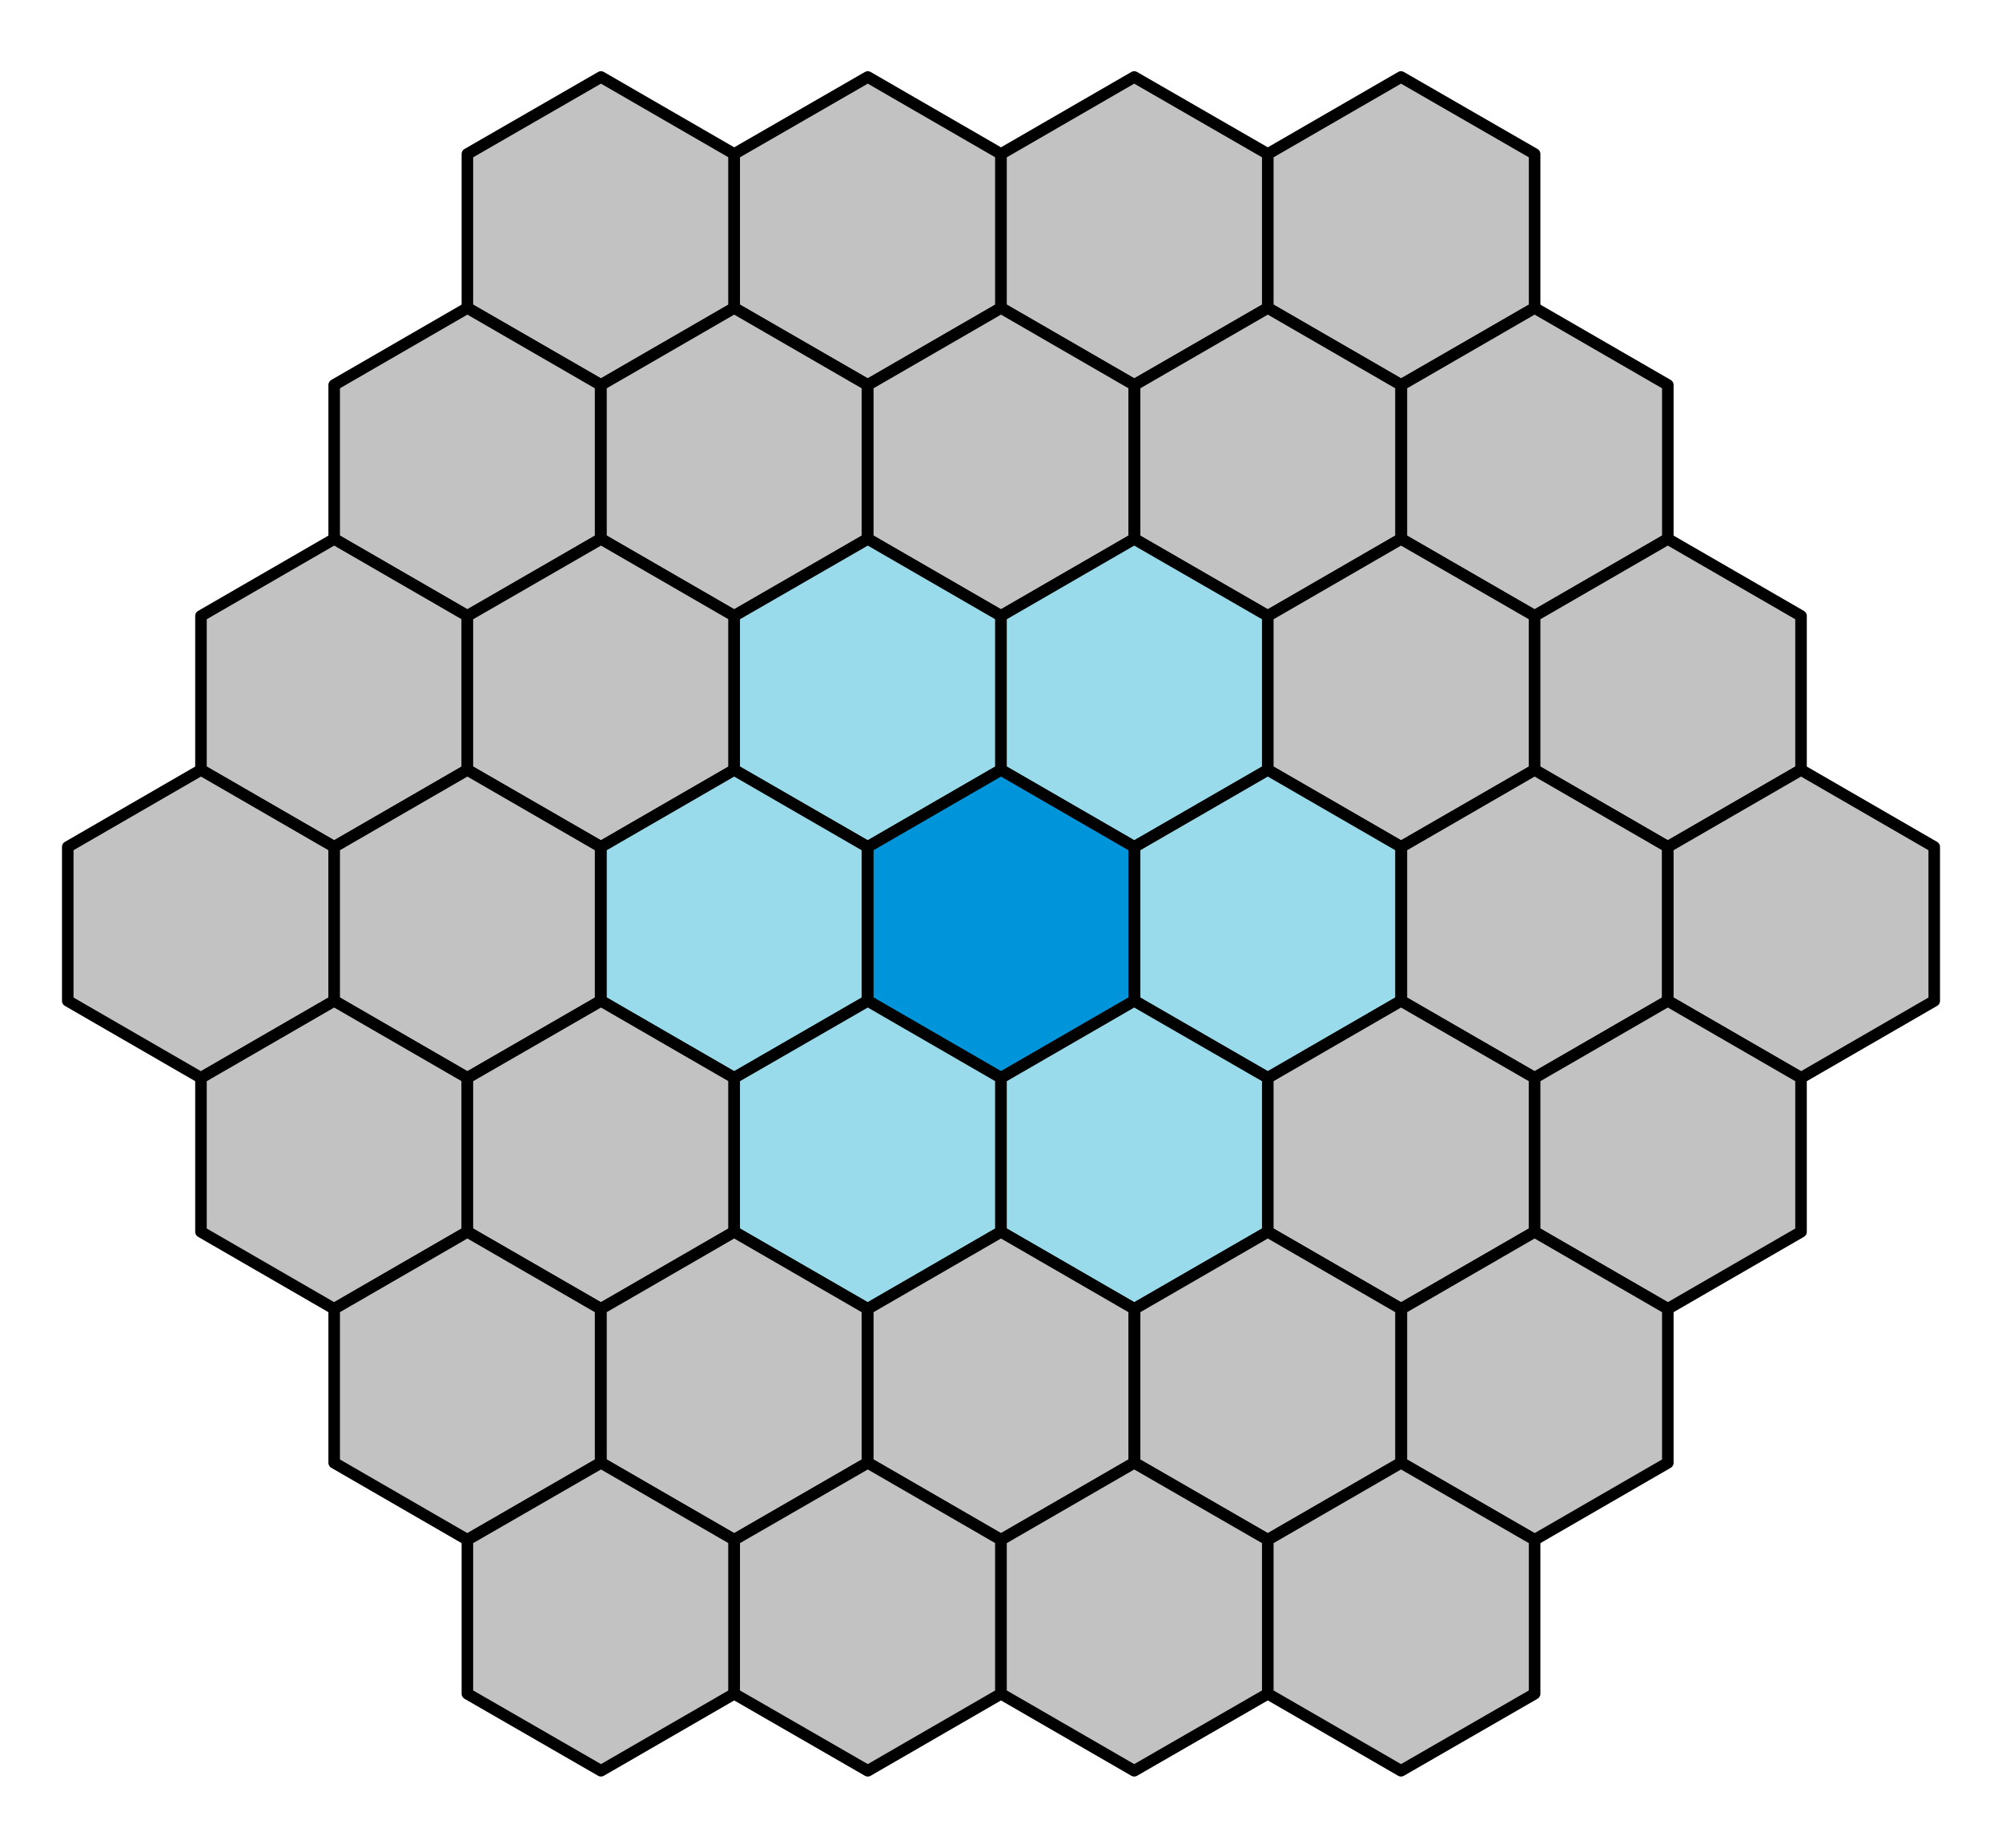
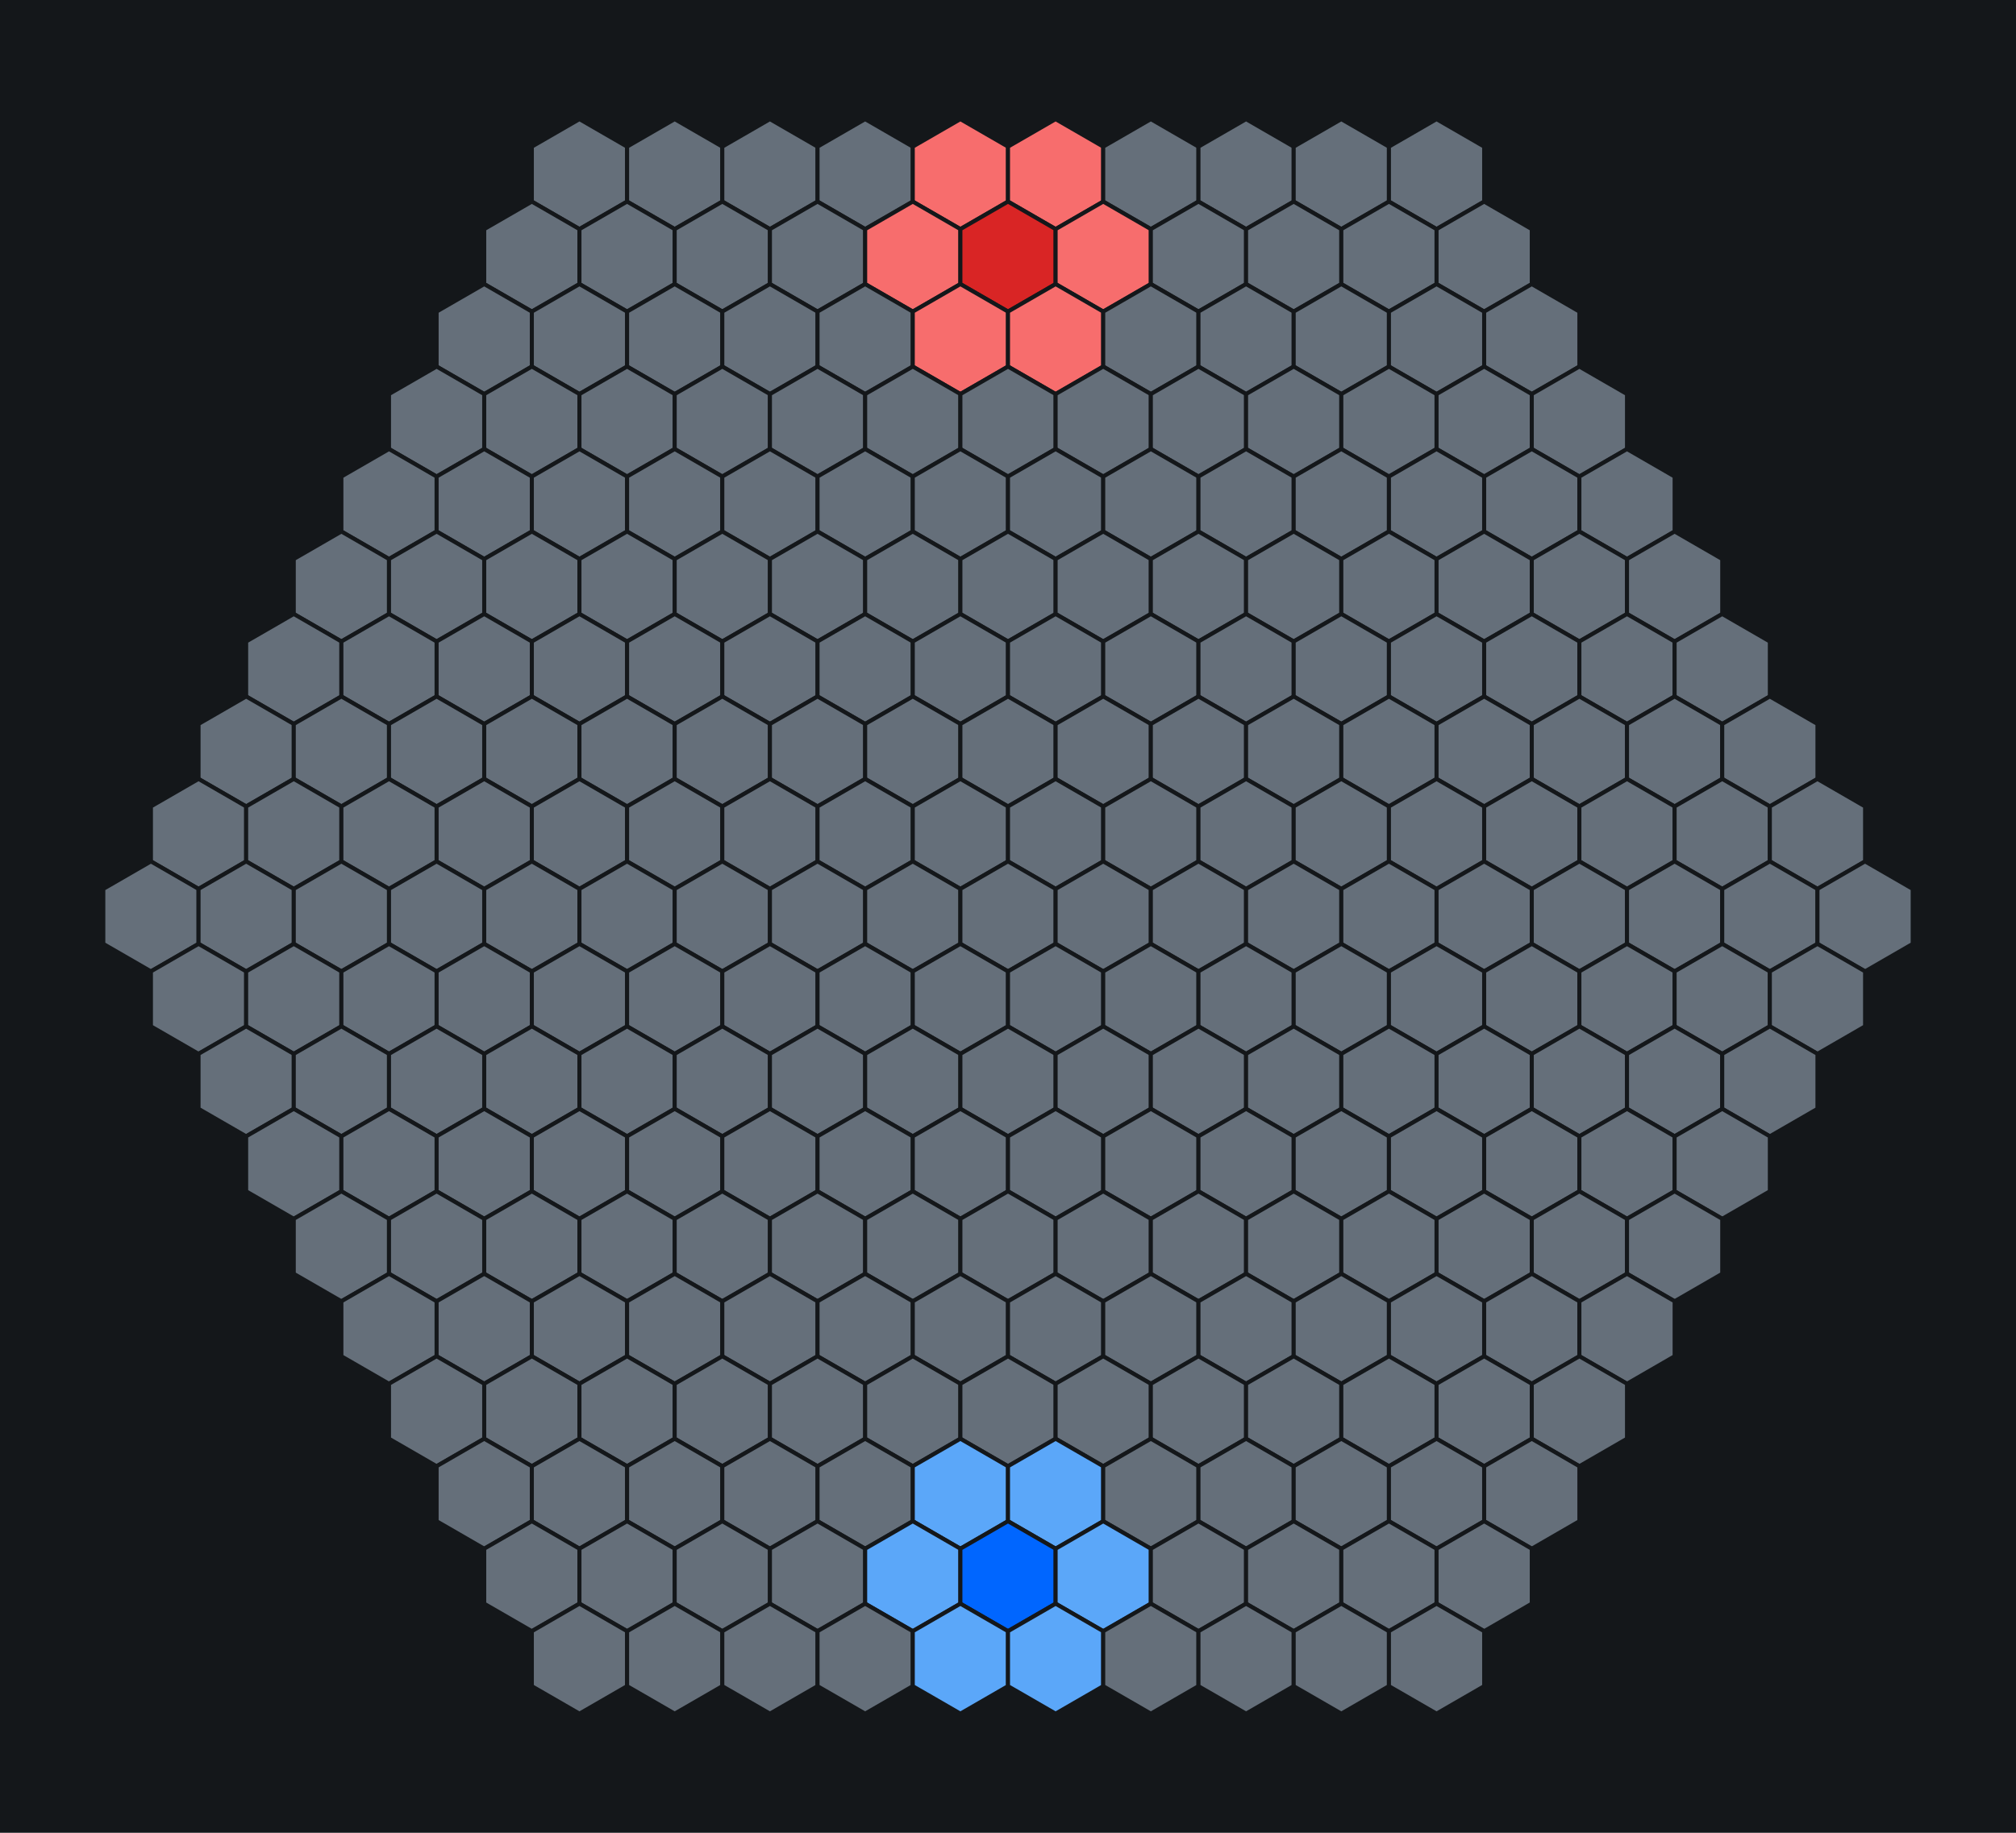
- <svg xmlns="http://www.w3.org/2000/svg" viewBox="-260 -240 520 480" width="100%" height="100%">
-   <style>
-     .gray { fill: #c2c2c2; stroke: #000000; stroke-width: 3; stroke-linejoin: round; }
-     .light-blue { fill: #99dbeb; stroke: #000000; stroke-width: 3; stroke-linejoin: round; }
-     .dark-blue { fill: #0095da; stroke: #000000; stroke-width: 3; stroke-linejoin: round; }
-   </style>
-   <polygon class="gray" points="-103.9,-220 -69.3,-200 -69.3,-160 -103.9,-140 -138.6,-160 -138.6,-200" />
-   <polygon class="gray" points="-34.6,-220 0,-200 0,-160 -34.6,-140 -69.3,-160 -69.3,-200" />
-   <polygon class="gray" points="34.6,-220 69.3,-200 69.3,-160 34.6,-140 0,-160 0,-200" />
-   <polygon class="gray" points="103.9,-220 138.6,-200 138.6,-160 103.9,-140 69.3,-160 69.3,-200" />
-   <polygon class="gray" points="-138.6,-160 -104,-140 -104,-100 -138.6,-80 -173.2,-100 -173.2,-140" />
-   <polygon class="gray" points="-69.3,-160 -34.7,-140 -34.7,-100 -69.3,-80 -103.9,-100 -103.9,-140" />
-   <polygon class="gray" points="0,-160 34.6,-140 34.6,-100 0,-80 -34.6,-100 -34.6,-140" />
-   <polygon class="gray" points="69.3,-160 103.9,-140 103.9,-100 69.3,-80 34.7,-100 34.7,-140" />
-   <polygon class="gray" points="138.6,-160 173.2,-140 173.2,-100 138.6,-80 104,-100 104,-140" />
-   <polygon class="gray" points="-173.2,-100 -138.6,-80 -138.6,-40 -173.2,-20 -207.8,-40 -207.8,-80" />
-   <polygon class="gray" points="-103.9,-100 -69.3,-80 -69.3,-40 -103.9,-20 -138.6,-40 -138.6,-80" />
-   <polygon class="light-blue" points="-34.6,-100 0,-80 0,-40 -34.6,-20 -69.3,-40 -69.3,-80" />
-   <polygon class="light-blue" points="34.6,-100 69.3,-80 69.3,-40 34.6,-20 0,-40 0,-80" />
-   <polygon class="gray" points="103.9,-100 138.6,-80 138.6,-40 103.9,-20 69.3,-40 69.3,-80" />
-   <polygon class="gray" points="173.2,-100 207.8,-80 207.8,-40 173.2,-20 138.6,-40 138.6,-80" />
-   <polygon class="gray" points="-207.8,-40 -173.2,-20 -173.2,20 -207.8,40 -242.4,20 -242.4,-20" />
-   <polygon class="gray" points="-138.6,-40 -104,-20 -104,20 -138.6,40 -173.2,20 -173.2,-20" />
-   <polygon class="light-blue" points="-69.3,-40 -34.7,-20 -34.7,20 -69.3,40 -103.9,20 -103.9,-20" />
-   <polygon class="dark-blue" points="0,-40 34.6,-20 34.6,20 0,40 -34.6,20 -34.6,-20" />
-   <polygon class="light-blue" points="69.3,-40 103.9,-20 103.9,20 69.3,40 34.7,20 34.7,-20" />
-   <polygon class="gray" points="138.6,-40 173.2,-20 173.2,20 138.6,40 104,20 104,-20" />
-   <polygon class="gray" points="207.8,-40 242.4,-20 242.4,20 207.8,40 173.2,20 173.2,-20" />
-   <polygon class="gray" points="-173.2,20 -138.6,40 -138.6,80 -173.2,100 -207.8,80 -207.8,40" />
-   <polygon class="gray" points="-103.9,20 -69.3,40 -69.3,80 -103.9,100 -138.6,80 -138.6,40" />
-   <polygon class="light-blue" points="-34.6,20 0,40 0,80 -34.6,100 -69.3,80 -69.3,40" />
-   <polygon class="light-blue" points="34.6,20 69.3,40 69.3,80 34.6,100 0,80 0,40" />
-   <polygon class="gray" points="103.9,20 138.6,40 138.6,80 103.9,100 69.3,80 69.3,40" />
-   <polygon class="gray" points="173.2,20 207.8,40 207.8,80 173.2,100 138.6,80 138.6,40" />
-   <polygon class="gray" points="-138.6,80 -104,100 -104,140 -138.6,160 -173.2,140 -173.2,100" />
-   <polygon class="gray" points="-69.3,80 -34.7,100 -34.7,140 -69.3,160 -103.9,140 -103.9,100" />
-   <polygon class="gray" points="0,80 34.6,100 34.6,140 0,160 -34.6,140 -34.6,100" />
-   <polygon class="gray" points="69.3,80 103.9,100 103.9,140 69.3,160 34.7,140 34.7,100" />
-   <polygon class="gray" points="138.6,80 173.2,100 173.2,140 138.6,160 104,140 104,100" />
-   <polygon class="gray" points="-103.9,140 -69.3,160 -69.3,200 -103.9,220 -138.6,200 -138.6,160" />
-   <polygon class="gray" points="-34.6,140 0,160 0,200 -34.6,220 -69.3,200 -69.3,160" />
-   <polygon class="gray" points="34.6,140 69.3,160 69.3,200 34.6,220 0,200 0,160" />
-   <polygon class="gray" points="103.9,140 138.6,160 138.6,200 103.9,220 69.3,200 69.3,160" />
+ <svg xmlns="http://www.w3.org/2000/svg" viewBox="0 0 1100 1000" width="100%" height="100%">
+   <defs>
+     <polygon id="hex" points="0,-30 25.98,-15 25.98,15 0,30 -25.98,15 -25.98,-15" />
+     <style>
+       .bg { fill: #14171a; }
+       .grid { stroke: #14171a; stroke-width: 2.2; stroke-linejoin: round; }
+       .tile-grey { fill: #656f7a; }
+       .tile-red-core { fill: #d92525; }
+       .tile-red-petal { fill: #f76d6d; }
+       .tile-blue-core { fill: #0066ff; }
+       .tile-blue-petal { fill: #5ba7f9; }
+     </style>
+   </defs>
+   <rect width="100%" height="100%" class="bg" />
+   <g class="grid">
+     <use href="#hex" x="316.17" y="95" class="tile-grey" />
+     <use href="#hex" x="368.14" y="95" class="tile-grey" />
+     <use href="#hex" x="420.10" y="95" class="tile-grey" />
+     <use href="#hex" x="472.06" y="95" class="tile-grey" />
+     <use href="#hex" x="524.02" y="95" class="tile-red-petal" />
+     <use href="#hex" x="575.98" y="95" class="tile-red-petal" />
+     <use href="#hex" x="627.94" y="95" class="tile-grey" />
+     <use href="#hex" x="679.90" y="95" class="tile-grey" />
+     <use href="#hex" x="731.86" y="95" class="tile-grey" />
+     <use href="#hex" x="783.83" y="95" class="tile-grey" />
+     <use href="#hex" x="290.19" y="140" class="tile-grey" />
+     <use href="#hex" x="342.15" y="140" class="tile-grey" />
+     <use href="#hex" x="394.12" y="140" class="tile-grey" />
+     <use href="#hex" x="446.08" y="140" class="tile-grey" />
+     <use href="#hex" x="498.04" y="140" class="tile-red-petal" />
+     <use href="#hex" x="550.00" y="140" class="tile-red-core" />
+     <use href="#hex" x="601.96" y="140" class="tile-red-petal" />
+     <use href="#hex" x="653.92" y="140" class="tile-grey" />
+     <use href="#hex" x="705.88" y="140" class="tile-grey" />
+     <use href="#hex" x="757.85" y="140" class="tile-grey" />
+     <use href="#hex" x="809.81" y="140" class="tile-grey" />
+     <use href="#hex" x="264.21" y="185" class="tile-grey" />
+     <use href="#hex" x="316.17" y="185" class="tile-grey" />
+     <use href="#hex" x="368.14" y="185" class="tile-grey" />
+     <use href="#hex" x="420.10" y="185" class="tile-grey" />
+     <use href="#hex" x="472.06" y="185" class="tile-grey" />
+     <use href="#hex" x="524.02" y="185" class="tile-red-petal" />
+     <use href="#hex" x="575.98" y="185" class="tile-red-petal" />
+     <use href="#hex" x="627.94" y="185" class="tile-grey" />
+     <use href="#hex" x="679.90" y="185" class="tile-grey" />
+     <use href="#hex" x="731.86" y="185" class="tile-grey" />
+     <use href="#hex" x="783.83" y="185" class="tile-grey" />
+     <use href="#hex" x="835.79" y="185" class="tile-grey" />
+     <use href="#hex" x="238.23" y="230" class="tile-grey" />
+     <use href="#hex" x="290.19" y="230" class="tile-grey" />
+     <use href="#hex" x="342.15" y="230" class="tile-grey" />
+     <use href="#hex" x="394.12" y="230" class="tile-grey" />
+     <use href="#hex" x="446.08" y="230" class="tile-grey" />
+     <use href="#hex" x="498.04" y="230" class="tile-grey" />
+     <use href="#hex" x="550.00" y="230" class="tile-grey" />
+     <use href="#hex" x="601.96" y="230" class="tile-grey" />
+     <use href="#hex" x="653.92" y="230" class="tile-grey" />
+     <use href="#hex" x="705.88" y="230" class="tile-grey" />
+     <use href="#hex" x="757.85" y="230" class="tile-grey" />
+     <use href="#hex" x="809.81" y="230" class="tile-grey" />
+     <use href="#hex" x="861.77" y="230" class="tile-grey" />
+     <use href="#hex" x="212.25" y="275" class="tile-grey" />
+     <use href="#hex" x="264.21" y="275" class="tile-grey" />
+     <use href="#hex" x="316.17" y="275" class="tile-grey" />
+     <use href="#hex" x="368.14" y="275" class="tile-grey" />
+     <use href="#hex" x="420.10" y="275" class="tile-grey" />
+     <use href="#hex" x="472.06" y="275" class="tile-grey" />
+     <use href="#hex" x="524.02" y="275" class="tile-grey" />
+     <use href="#hex" x="575.98" y="275" class="tile-grey" />
+     <use href="#hex" x="627.94" y="275" class="tile-grey" />
+     <use href="#hex" x="679.90" y="275" class="tile-grey" />
+     <use href="#hex" x="731.86" y="275" class="tile-grey" />
+     <use href="#hex" x="783.83" y="275" class="tile-grey" />
+     <use href="#hex" x="835.79" y="275" class="tile-grey" />
+     <use href="#hex" x="887.75" y="275" class="tile-grey" />
+     <use href="#hex" x="186.27" y="320" class="tile-grey" />
+     <use href="#hex" x="238.23" y="320" class="tile-grey" />
+     <use href="#hex" x="290.19" y="320" class="tile-grey" />
+     <use href="#hex" x="342.15" y="320" class="tile-grey" />
+     <use href="#hex" x="394.12" y="320" class="tile-grey" />
+     <use href="#hex" x="446.08" y="320" class="tile-grey" />
+     <use href="#hex" x="498.04" y="320" class="tile-grey" />
+     <use href="#hex" x="550.00" y="320" class="tile-grey" />
+     <use href="#hex" x="601.96" y="320" class="tile-grey" />
+     <use href="#hex" x="653.92" y="320" class="tile-grey" />
+     <use href="#hex" x="705.88" y="320" class="tile-grey" />
+     <use href="#hex" x="757.85" y="320" class="tile-grey" />
+     <use href="#hex" x="809.81" y="320" class="tile-grey" />
+     <use href="#hex" x="861.77" y="320" class="tile-grey" />
+     <use href="#hex" x="913.73" y="320" class="tile-grey" />
+     <use href="#hex" x="160.29" y="365" class="tile-grey" />
+     <use href="#hex" x="212.25" y="365" class="tile-grey" />
+     <use href="#hex" x="264.21" y="365" class="tile-grey" />
+     <use href="#hex" x="316.17" y="365" class="tile-grey" />
+     <use href="#hex" x="368.14" y="365" class="tile-grey" />
+     <use href="#hex" x="420.10" y="365" class="tile-grey" />
+     <use href="#hex" x="472.06" y="365" class="tile-grey" />
+     <use href="#hex" x="524.02" y="365" class="tile-grey" />
+     <use href="#hex" x="575.98" y="365" class="tile-grey" />
+     <use href="#hex" x="627.94" y="365" class="tile-grey" />
+     <use href="#hex" x="679.90" y="365" class="tile-grey" />
+     <use href="#hex" x="731.86" y="365" class="tile-grey" />
+     <use href="#hex" x="783.83" y="365" class="tile-grey" />
+     <use href="#hex" x="835.79" y="365" class="tile-grey" />
+     <use href="#hex" x="887.75" y="365" class="tile-grey" />
+     <use href="#hex" x="939.71" y="365" class="tile-grey" />
+     <use href="#hex" x="134.31" y="410" class="tile-grey" />
+     <use href="#hex" x="186.27" y="410" class="tile-grey" />
+     <use href="#hex" x="238.23" y="410" class="tile-grey" />
+     <use href="#hex" x="290.19" y="410" class="tile-grey" />
+     <use href="#hex" x="342.15" y="410" class="tile-grey" />
+     <use href="#hex" x="394.12" y="410" class="tile-grey" />
+     <use href="#hex" x="446.08" y="410" class="tile-grey" />
+     <use href="#hex" x="498.04" y="410" class="tile-grey" />
+     <use href="#hex" x="550.00" y="410" class="tile-grey" />
+     <use href="#hex" x="601.96" y="410" class="tile-grey" />
+     <use href="#hex" x="653.92" y="410" class="tile-grey" />
+     <use href="#hex" x="705.88" y="410" class="tile-grey" />
+     <use href="#hex" x="757.85" y="410" class="tile-grey" />
+     <use href="#hex" x="809.81" y="410" class="tile-grey" />
+     <use href="#hex" x="861.77" y="410" class="tile-grey" />
+     <use href="#hex" x="913.73" y="410" class="tile-grey" />
+     <use href="#hex" x="965.69" y="410" class="tile-grey" />
+     <use href="#hex" x="108.33" y="455" class="tile-grey" />
+     <use href="#hex" x="160.29" y="455" class="tile-grey" />
+     <use href="#hex" x="212.25" y="455" class="tile-grey" />
+     <use href="#hex" x="264.21" y="455" class="tile-grey" />
+     <use href="#hex" x="316.17" y="455" class="tile-grey" />
+     <use href="#hex" x="368.14" y="455" class="tile-grey" />
+     <use href="#hex" x="420.10" y="455" class="tile-grey" />
+     <use href="#hex" x="472.06" y="455" class="tile-grey" />
+     <use href="#hex" x="524.02" y="455" class="tile-grey" />
+     <use href="#hex" x="575.98" y="455" class="tile-grey" />
+     <use href="#hex" x="627.94" y="455" class="tile-grey" />
+     <use href="#hex" x="679.90" y="455" class="tile-grey" />
+     <use href="#hex" x="731.86" y="455" class="tile-grey" />
+     <use href="#hex" x="783.83" y="455" class="tile-grey" />
+     <use href="#hex" x="835.79" y="455" class="tile-grey" />
+     <use href="#hex" x="887.75" y="455" class="tile-grey" />
+     <use href="#hex" x="939.71" y="455" class="tile-grey" />
+     <use href="#hex" x="991.67" y="455" class="tile-grey" />
+     <use href="#hex" x="82.35" y="500" class="tile-grey" />
+     <use href="#hex" x="134.31" y="500" class="tile-grey" />
+     <use href="#hex" x="186.27" y="500" class="tile-grey" />
+     <use href="#hex" x="238.23" y="500" class="tile-grey" />
+     <use href="#hex" x="290.19" y="500" class="tile-grey" />
+     <use href="#hex" x="342.15" y="500" class="tile-grey" />
+     <use href="#hex" x="394.12" y="500" class="tile-grey" />
+     <use href="#hex" x="446.08" y="500" class="tile-grey" />
+     <use href="#hex" x="498.04" y="500" class="tile-grey" />
+     <use href="#hex" x="550.00" y="500" class="tile-grey" />
+     <use href="#hex" x="601.96" y="500" class="tile-grey" />
+     <use href="#hex" x="653.92" y="500" class="tile-grey" />
+     <use href="#hex" x="705.88" y="500" class="tile-grey" />
+     <use href="#hex" x="757.85" y="500" class="tile-grey" />
+     <use href="#hex" x="809.81" y="500" class="tile-grey" />
+     <use href="#hex" x="861.77" y="500" class="tile-grey" />
+     <use href="#hex" x="913.73" y="500" class="tile-grey" />
+     <use href="#hex" x="965.69" y="500" class="tile-grey" />
+     <use href="#hex" x="1017.65" y="500" class="tile-grey" />
+     <use href="#hex" x="108.33" y="545" class="tile-grey" />
+     <use href="#hex" x="160.29" y="545" class="tile-grey" />
+     <use href="#hex" x="212.25" y="545" class="tile-grey" />
+     <use href="#hex" x="264.21" y="545" class="tile-grey" />
+     <use href="#hex" x="316.17" y="545" class="tile-grey" />
+     <use href="#hex" x="368.14" y="545" class="tile-grey" />
+     <use href="#hex" x="420.10" y="545" class="tile-grey" />
+     <use href="#hex" x="472.06" y="545" class="tile-grey" />
+     <use href="#hex" x="524.02" y="545" class="tile-grey" />
+     <use href="#hex" x="575.98" y="545" class="tile-grey" />
+     <use href="#hex" x="627.94" y="545" class="tile-grey" />
+     <use href="#hex" x="679.90" y="545" class="tile-grey" />
+     <use href="#hex" x="731.86" y="545" class="tile-grey" />
+     <use href="#hex" x="783.83" y="545" class="tile-grey" />
+     <use href="#hex" x="835.79" y="545" class="tile-grey" />
+     <use href="#hex" x="887.75" y="545" class="tile-grey" />
+     <use href="#hex" x="939.71" y="545" class="tile-grey" />
+     <use href="#hex" x="991.67" y="545" class="tile-grey" />
+     <use href="#hex" x="134.31" y="590" class="tile-grey" />
+     <use href="#hex" x="186.27" y="590" class="tile-grey" />
+     <use href="#hex" x="238.23" y="590" class="tile-grey" />
+     <use href="#hex" x="290.19" y="590" class="tile-grey" />
+     <use href="#hex" x="342.15" y="590" class="tile-grey" />
+     <use href="#hex" x="394.12" y="590" class="tile-grey" />
+     <use href="#hex" x="446.08" y="590" class="tile-grey" />
+     <use href="#hex" x="498.04" y="590" class="tile-grey" />
+     <use href="#hex" x="550.00" y="590" class="tile-grey" />
+     <use href="#hex" x="601.96" y="590" class="tile-grey" />
+     <use href="#hex" x="653.92" y="590" class="tile-grey" />
+     <use href="#hex" x="705.88" y="590" class="tile-grey" />
+     <use href="#hex" x="757.85" y="590" class="tile-grey" />
+     <use href="#hex" x="809.81" y="590" class="tile-grey" />
+     <use href="#hex" x="861.77" y="590" class="tile-grey" />
+     <use href="#hex" x="913.73" y="590" class="tile-grey" />
+     <use href="#hex" x="965.69" y="590" class="tile-grey" />
+     <use href="#hex" x="160.29" y="635" class="tile-grey" />
+     <use href="#hex" x="212.25" y="635" class="tile-grey" />
+     <use href="#hex" x="264.21" y="635" class="tile-grey" />
+     <use href="#hex" x="316.17" y="635" class="tile-grey" />
+     <use href="#hex" x="368.14" y="635" class="tile-grey" />
+     <use href="#hex" x="420.10" y="635" class="tile-grey" />
+     <use href="#hex" x="472.06" y="635" class="tile-grey" />
+     <use href="#hex" x="524.02" y="635" class="tile-grey" />
+     <use href="#hex" x="575.98" y="635" class="tile-grey" />
+     <use href="#hex" x="627.94" y="635" class="tile-grey" />
+     <use href="#hex" x="679.90" y="635" class="tile-grey" />
+     <use href="#hex" x="731.86" y="635" class="tile-grey" />
+     <use href="#hex" x="783.83" y="635" class="tile-grey" />
+     <use href="#hex" x="835.79" y="635" class="tile-grey" />
+     <use href="#hex" x="887.75" y="635" class="tile-grey" />
+     <use href="#hex" x="939.71" y="635" class="tile-grey" />
+     <use href="#hex" x="186.27" y="680" class="tile-grey" />
+     <use href="#hex" x="238.23" y="680" class="tile-grey" />
+     <use href="#hex" x="290.19" y="680" class="tile-grey" />
+     <use href="#hex" x="342.15" y="680" class="tile-grey" />
+     <use href="#hex" x="394.12" y="680" class="tile-grey" />
+     <use href="#hex" x="446.08" y="680" class="tile-grey" />
+     <use href="#hex" x="498.04" y="680" class="tile-grey" />
+     <use href="#hex" x="550.00" y="680" class="tile-grey" />
+     <use href="#hex" x="601.96" y="680" class="tile-grey" />
+     <use href="#hex" x="653.92" y="680" class="tile-grey" />
+     <use href="#hex" x="705.88" y="680" class="tile-grey" />
+     <use href="#hex" x="757.85" y="680" class="tile-grey" />
+     <use href="#hex" x="809.81" y="680" class="tile-grey" />
+     <use href="#hex" x="861.77" y="680" class="tile-grey" />
+     <use href="#hex" x="913.73" y="680" class="tile-grey" />
+     <use href="#hex" x="212.25" y="725" class="tile-grey" />
+     <use href="#hex" x="264.21" y="725" class="tile-grey" />
+     <use href="#hex" x="316.17" y="725" class="tile-grey" />
+     <use href="#hex" x="368.14" y="725" class="tile-grey" />
+     <use href="#hex" x="420.10" y="725" class="tile-grey" />
+     <use href="#hex" x="472.06" y="725" class="tile-grey" />
+     <use href="#hex" x="524.02" y="725" class="tile-grey" />
+     <use href="#hex" x="575.98" y="725" class="tile-grey" />
+     <use href="#hex" x="627.94" y="725" class="tile-grey" />
+     <use href="#hex" x="679.90" y="725" class="tile-grey" />
+     <use href="#hex" x="731.86" y="725" class="tile-grey" />
+     <use href="#hex" x="783.83" y="725" class="tile-grey" />
+     <use href="#hex" x="835.79" y="725" class="tile-grey" />
+     <use href="#hex" x="887.75" y="725" class="tile-grey" />
+     <use href="#hex" x="238.23" y="770" class="tile-grey" />
+     <use href="#hex" x="290.19" y="770" class="tile-grey" />
+     <use href="#hex" x="342.15" y="770" class="tile-grey" />
+     <use href="#hex" x="394.12" y="770" class="tile-grey" />
+     <use href="#hex" x="446.08" y="770" class="tile-grey" />
+     <use href="#hex" x="498.04" y="770" class="tile-grey" />
+     <use href="#hex" x="550.00" y="770" class="tile-grey" />
+     <use href="#hex" x="601.96" y="770" class="tile-grey" />
+     <use href="#hex" x="653.92" y="770" class="tile-grey" />
+     <use href="#hex" x="705.88" y="770" class="tile-grey" />
+     <use href="#hex" x="757.85" y="770" class="tile-grey" />
+     <use href="#hex" x="809.81" y="770" class="tile-grey" />
+     <use href="#hex" x="861.77" y="770" class="tile-grey" />
+     <use href="#hex" x="264.21" y="815" class="tile-grey" />
+     <use href="#hex" x="316.17" y="815" class="tile-grey" />
+     <use href="#hex" x="368.14" y="815" class="tile-grey" />
+     <use href="#hex" x="420.10" y="815" class="tile-grey" />
+     <use href="#hex" x="472.06" y="815" class="tile-grey" />
+     <use href="#hex" x="524.02" y="815" class="tile-blue-petal" />
+     <use href="#hex" x="575.98" y="815" class="tile-blue-petal" />
+     <use href="#hex" x="627.94" y="815" class="tile-grey" />
+     <use href="#hex" x="679.90" y="815" class="tile-grey" />
+     <use href="#hex" x="731.86" y="815" class="tile-grey" />
+     <use href="#hex" x="783.83" y="815" class="tile-grey" />
+     <use href="#hex" x="835.79" y="815" class="tile-grey" />
+     <use href="#hex" x="290.19" y="860" class="tile-grey" />
+     <use href="#hex" x="342.15" y="860" class="tile-grey" />
+     <use href="#hex" x="394.12" y="860" class="tile-grey" />
+     <use href="#hex" x="446.08" y="860" class="tile-grey" />
+     <use href="#hex" x="498.04" y="860" class="tile-blue-petal" />
+     <use href="#hex" x="550.00" y="860" class="tile-blue-core" />
+     <use href="#hex" x="601.96" y="860" class="tile-blue-petal" />
+     <use href="#hex" x="653.92" y="860" class="tile-grey" />
+     <use href="#hex" x="705.88" y="860" class="tile-grey" />
+     <use href="#hex" x="757.85" y="860" class="tile-grey" />
+     <use href="#hex" x="809.81" y="860" class="tile-grey" />
+     <use href="#hex" x="316.17" y="905" class="tile-grey" />
+     <use href="#hex" x="368.14" y="905" class="tile-grey" />
+     <use href="#hex" x="420.10" y="905" class="tile-grey" />
+     <use href="#hex" x="472.06" y="905" class="tile-grey" />
+     <use href="#hex" x="524.02" y="905" class="tile-blue-petal" />
+     <use href="#hex" x="575.98" y="905" class="tile-blue-petal" />
+     <use href="#hex" x="627.94" y="905" class="tile-grey" />
+     <use href="#hex" x="679.90" y="905" class="tile-grey" />
+     <use href="#hex" x="731.86" y="905" class="tile-grey" />
+     <use href="#hex" x="783.83" y="905" class="tile-grey" />
+   </g>
</svg>
